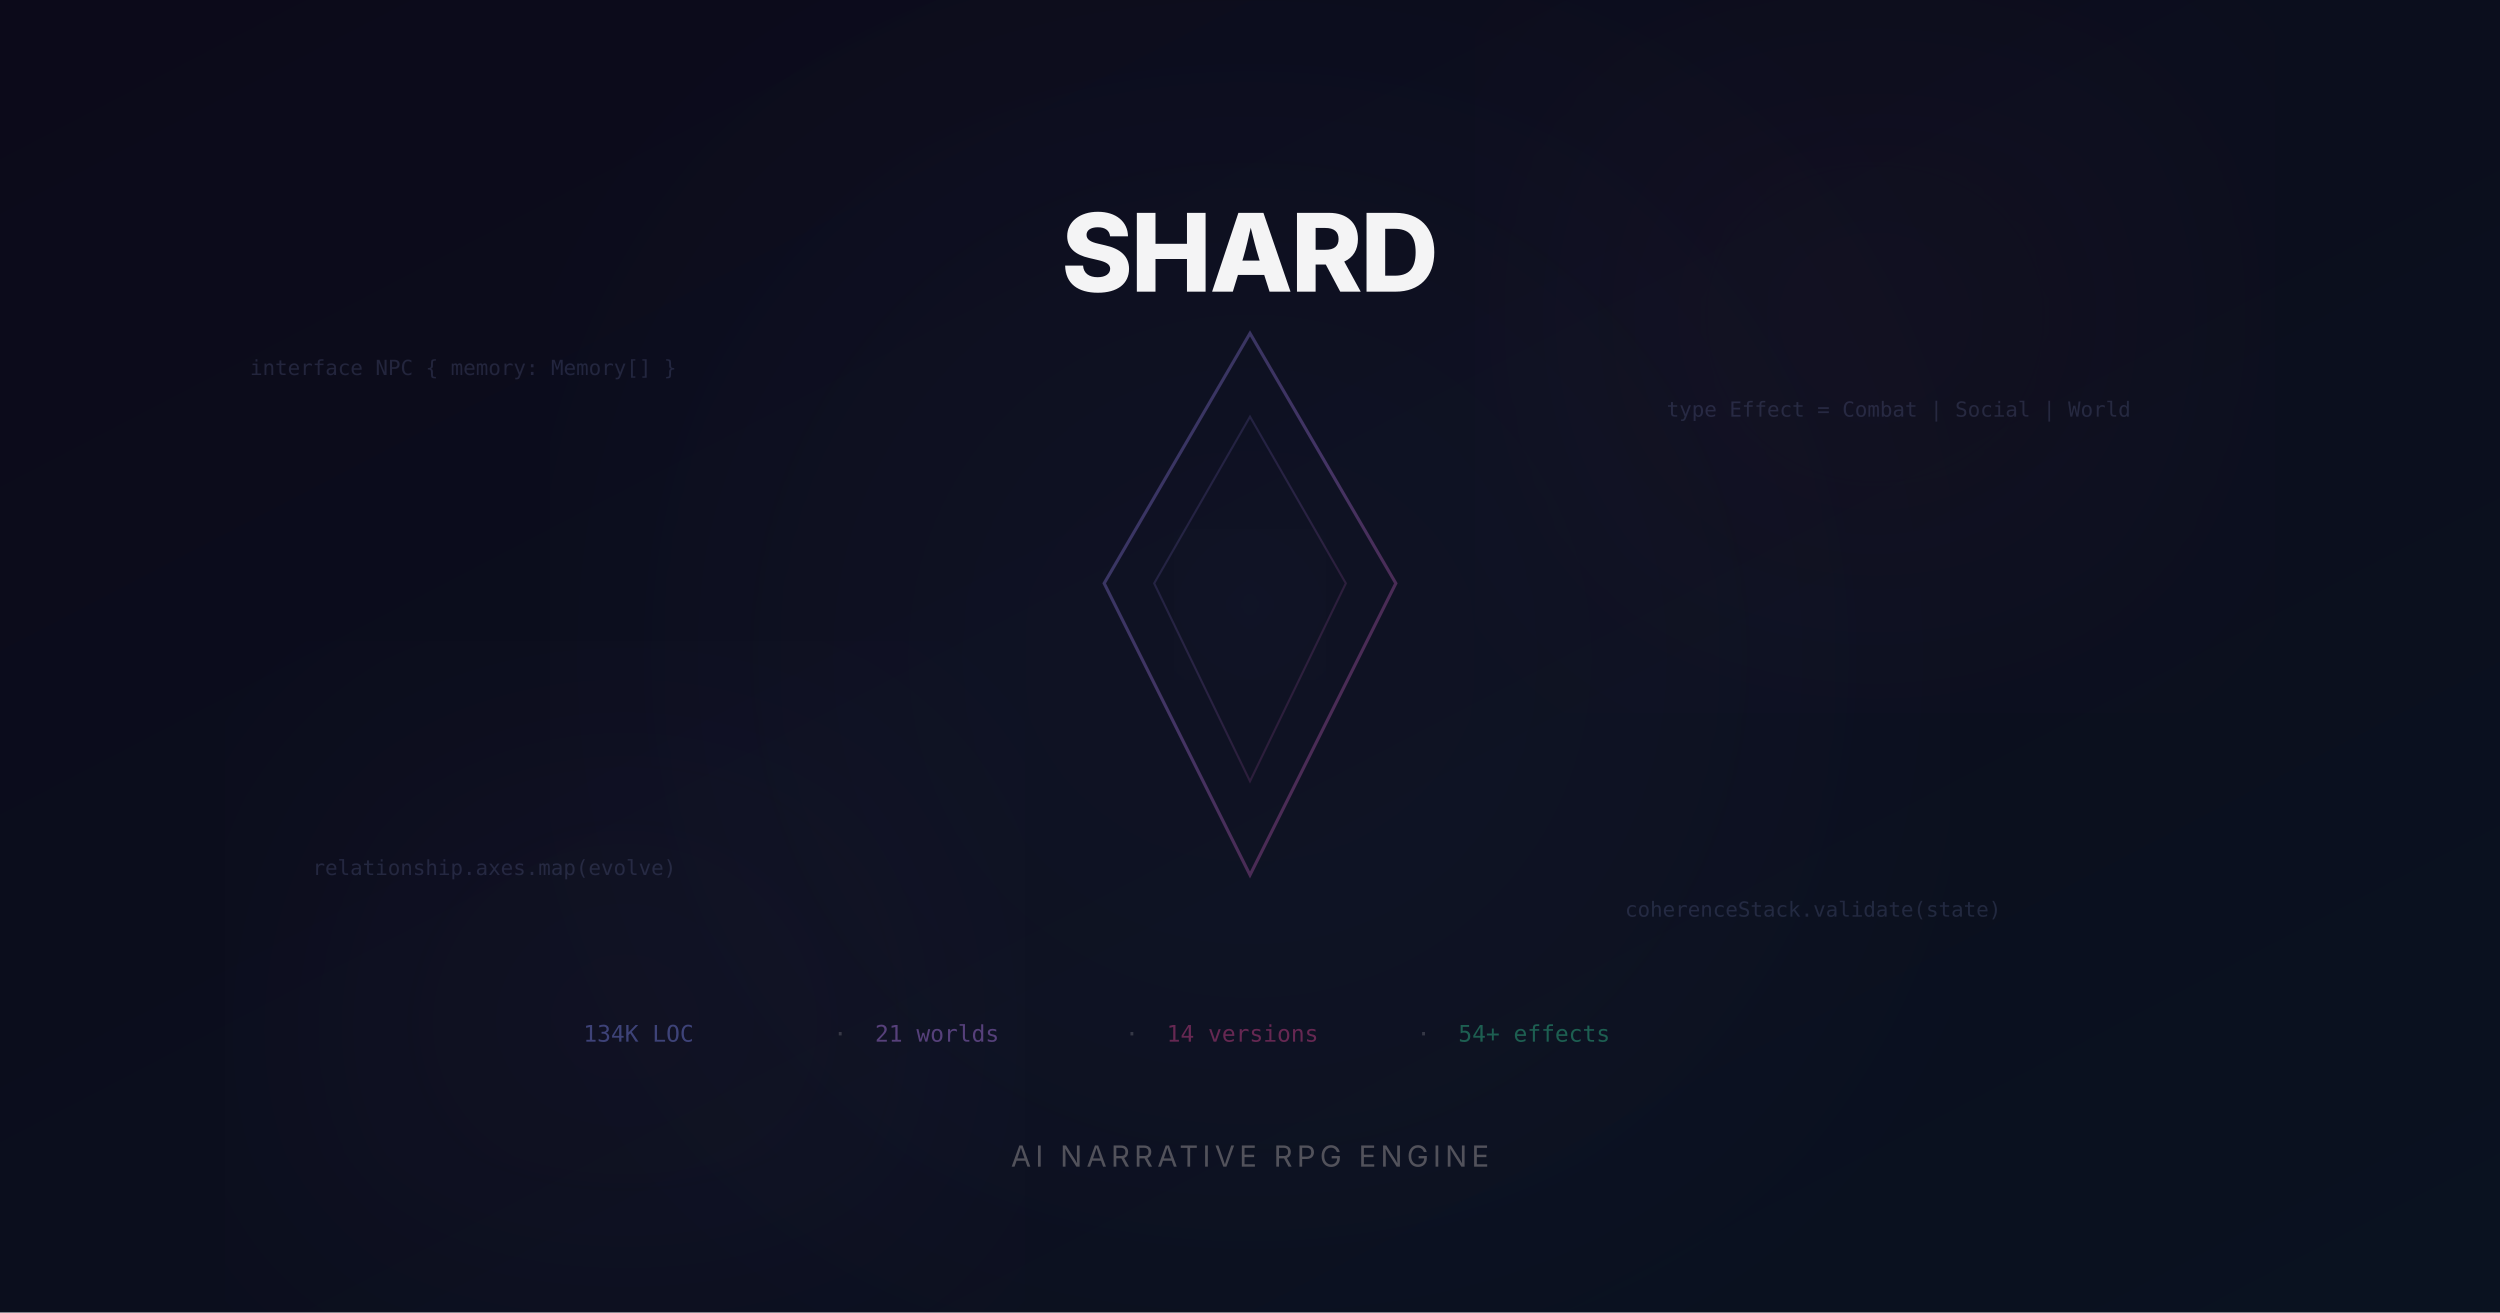
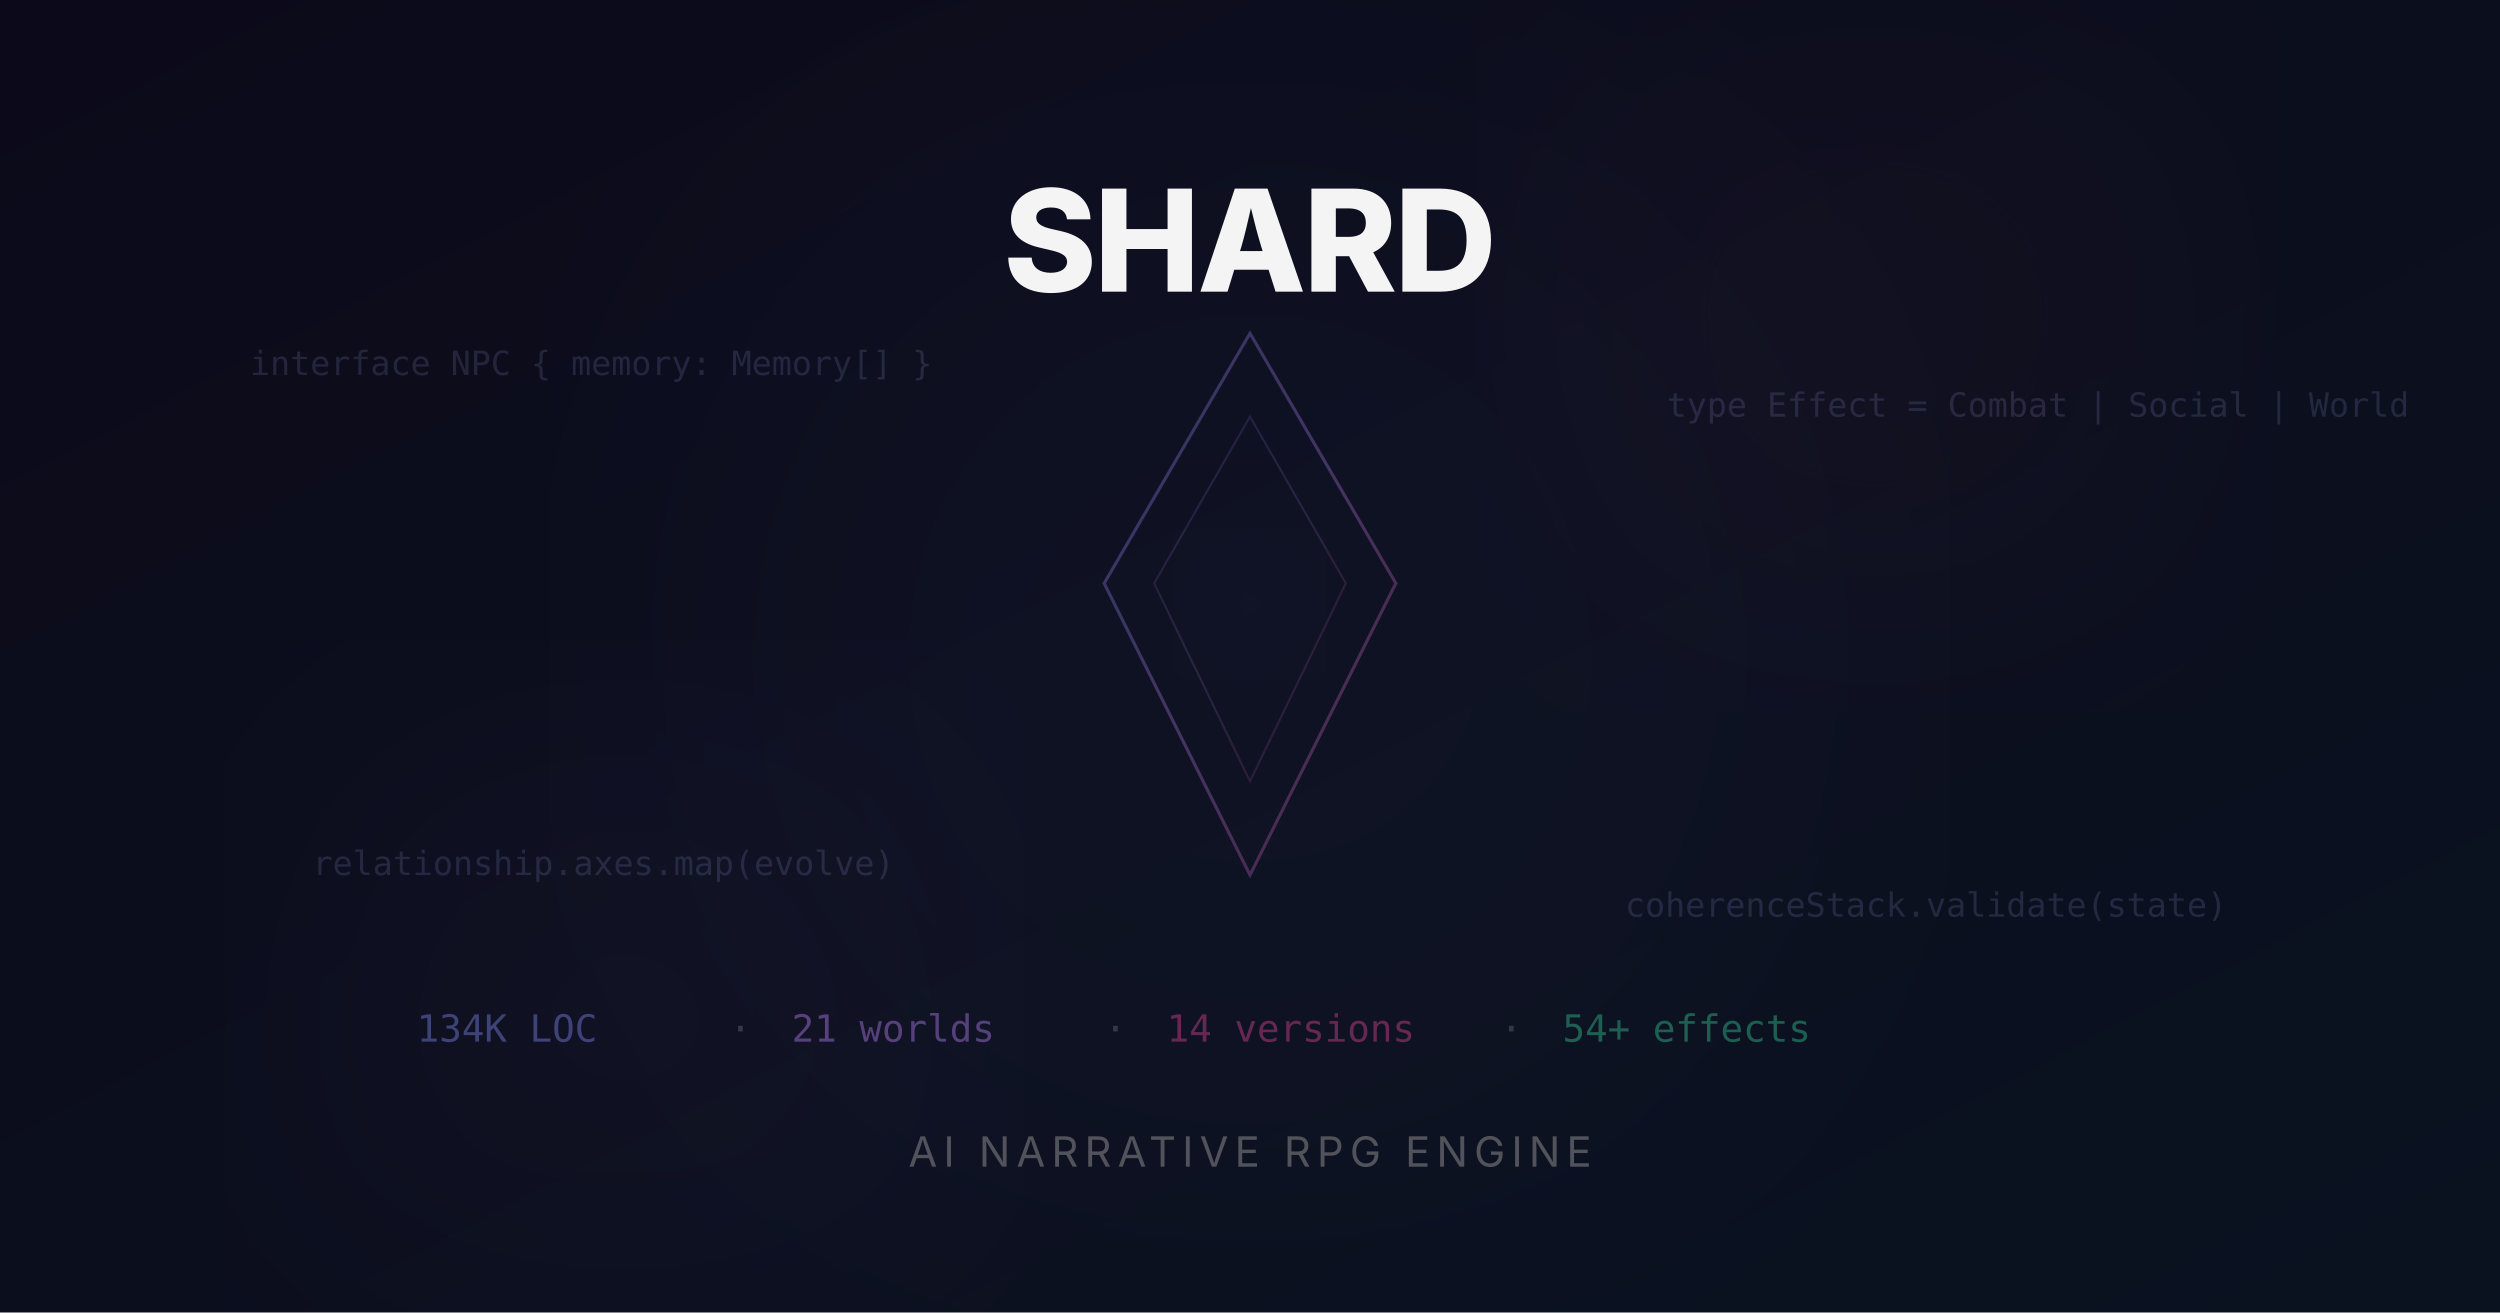
<svg xmlns="http://www.w3.org/2000/svg" width="1200" height="630" viewBox="0 0 1200 630">
  <defs>
    <linearGradient id="bgP" x1="0%" y1="0%" x2="100%" y2="100%">
      <stop offset="0%" style="stop-color:#0c0a1a" />
      <stop offset="100%" style="stop-color:#0a1220" />
    </linearGradient>
    <linearGradient id="glowP" x1="0%" y1="0%" x2="100%" y2="100%">
      <stop offset="0%" style="stop-color:#818cf8" />
      <stop offset="50%" style="stop-color:#c084fc" />
      <stop offset="100%" style="stop-color:#ec4899" />
    </linearGradient>
    <filter id="bP">
      <feGaussianBlur stdDeviation="80" />
    </filter>
    <filter id="bP2">
      <feGaussianBlur stdDeviation="40" />
    </filter>
  </defs>
  <rect width="1200" height="630" fill="url(#bgP)" />
  <circle cx="600" cy="315" r="280" fill="#818cf8" opacity="0.03" filter="url(#bP)" />
  <circle cx="300" cy="500" r="160" fill="#c084fc" opacity="0.03" filter="url(#bP)" />
  <circle cx="900" cy="150" r="160" fill="#ec4899" opacity="0.03" filter="url(#bP)" />
  <g transform="translate(600,280)">
    <polygon points="0,-120 70,0 0,140 -70,0" fill="none" stroke="url(#glowP)" stroke-width="1.5" opacity="0.3" />
    <polygon points="0,-80 46,0 0,95 -46,0" fill="none" stroke="url(#glowP)" stroke-width="1" opacity="0.15" />
    <circle cx="0" cy="10" r="30" fill="#818cf8" opacity="0.06" filter="url(#bP2)" />
  </g>
-   <g opacity="0.15" font-family="monospace" font-size="10" fill="#a5b4fc">
+   <g opacity="0.15" font-family="monospace" font-size="16" fill="#a5b4fc">
    <text x="120" y="180">interface NPC { memory: Memory[] }</text>
    <text x="800" y="200">type Effect = Combat | Social | World</text>
    <text x="150" y="420">relationship.axes.map(evolve)</text>
    <text x="780" y="440">coherenceStack.validate(state)</text>
  </g>
-   <g transform="translate(280,500)" opacity="0.4">
-     <text x="0" y="0" font-family="monospace" font-size="11" fill="#818cf8">134K LOC</text>
-     <text x="120" y="0" font-family="monospace" font-size="11" fill="#71717a">·</text>
-     <text x="140" y="0" font-family="monospace" font-size="11" fill="#c084fc">21 worlds</text>
-     <text x="260" y="0" font-family="monospace" font-size="11" fill="#71717a">·</text>
-     <text x="280" y="0" font-family="monospace" font-size="11" fill="#ec4899">14 versions</text>
-     <text x="400" y="0" font-family="monospace" font-size="11" fill="#71717a">·</text>
-     <text x="420" y="0" font-family="monospace" font-size="11" fill="#34d399">54+ effects</text>
+   <g transform="translate(200,500)" opacity="0.4">
+     <text x="0" y="0" font-family="monospace" font-size="18" fill="#818cf8">134K LOC</text>
+     <text x="150" y="0" font-family="monospace" font-size="18" fill="#71717a">·</text>
+     <text x="180" y="0" font-family="monospace" font-size="18" fill="#c084fc">21 worlds</text>
+     <text x="330" y="0" font-family="monospace" font-size="18" fill="#71717a">·</text>
+     <text x="360" y="0" font-family="monospace" font-size="18" fill="#ec4899">14 versions</text>
+     <text x="520" y="0" font-family="monospace" font-size="18" fill="#71717a">·</text>
+     <text x="550" y="0" font-family="monospace" font-size="18" fill="#34d399">54+ effects</text>
  </g>
-   <text x="600" y="560" text-anchor="middle" font-family="system-ui, -apple-system, sans-serif" font-size="14" fill="#52525b" letter-spacing="0.15em" text-transform="uppercase">AI NARRATIVE RPG ENGINE</text>
-   <text x="600" y="140" text-anchor="middle" font-family="system-ui, -apple-system, sans-serif" font-size="52" fill="#f4f4f5" font-weight="800" letter-spacing="-0.02em">SHARD</text>
+   <text x="600" y="560" text-anchor="middle" font-family="system-ui, -apple-system, sans-serif" font-size="20" fill="#52525b" letter-spacing="0.15em" text-transform="uppercase">AI NARRATIVE RPG ENGINE</text>
+   <text x="600" y="140" text-anchor="middle" font-family="system-ui, -apple-system, sans-serif" font-size="68" fill="#f4f4f5" font-weight="800" letter-spacing="-0.02em">SHARD</text>
</svg>
